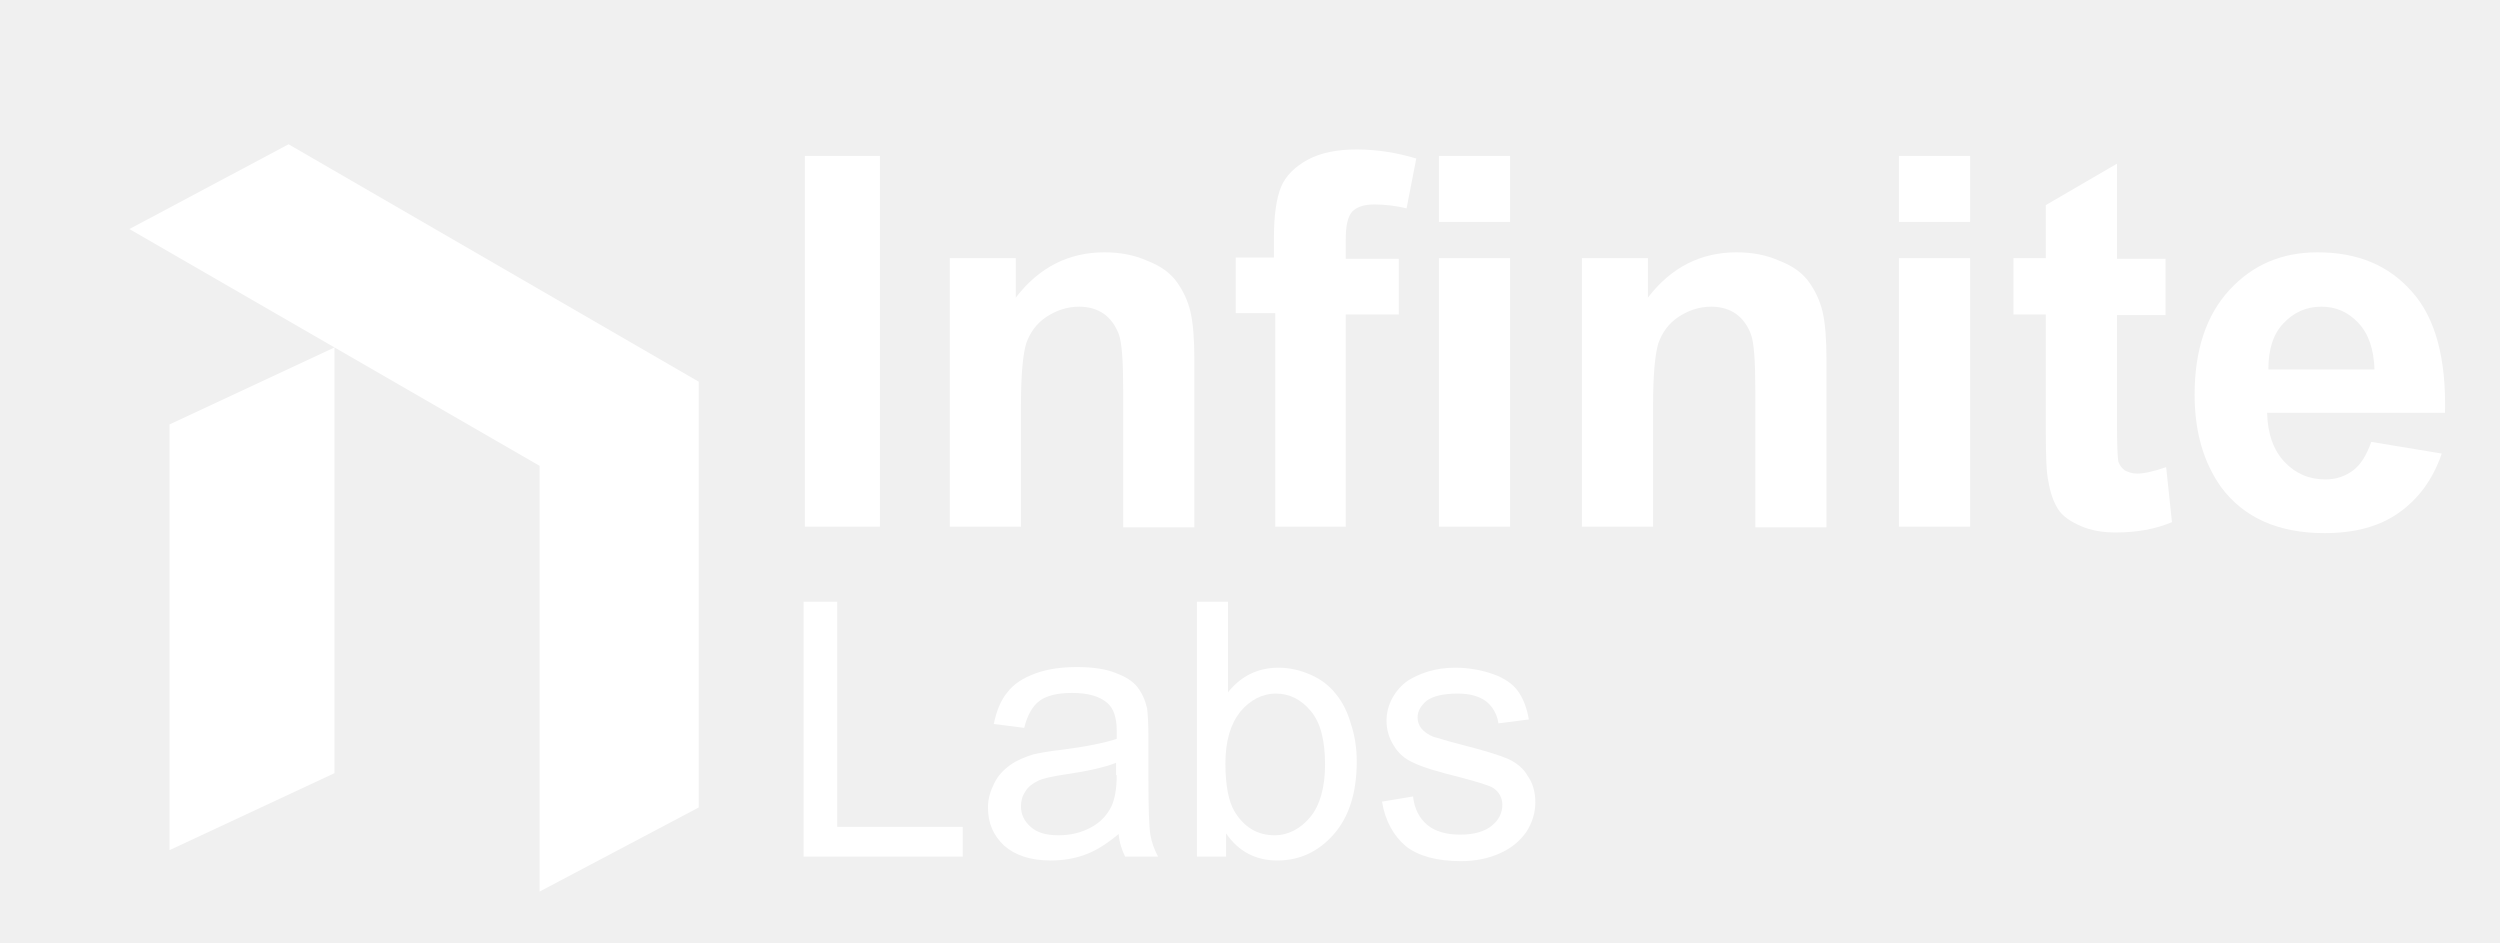
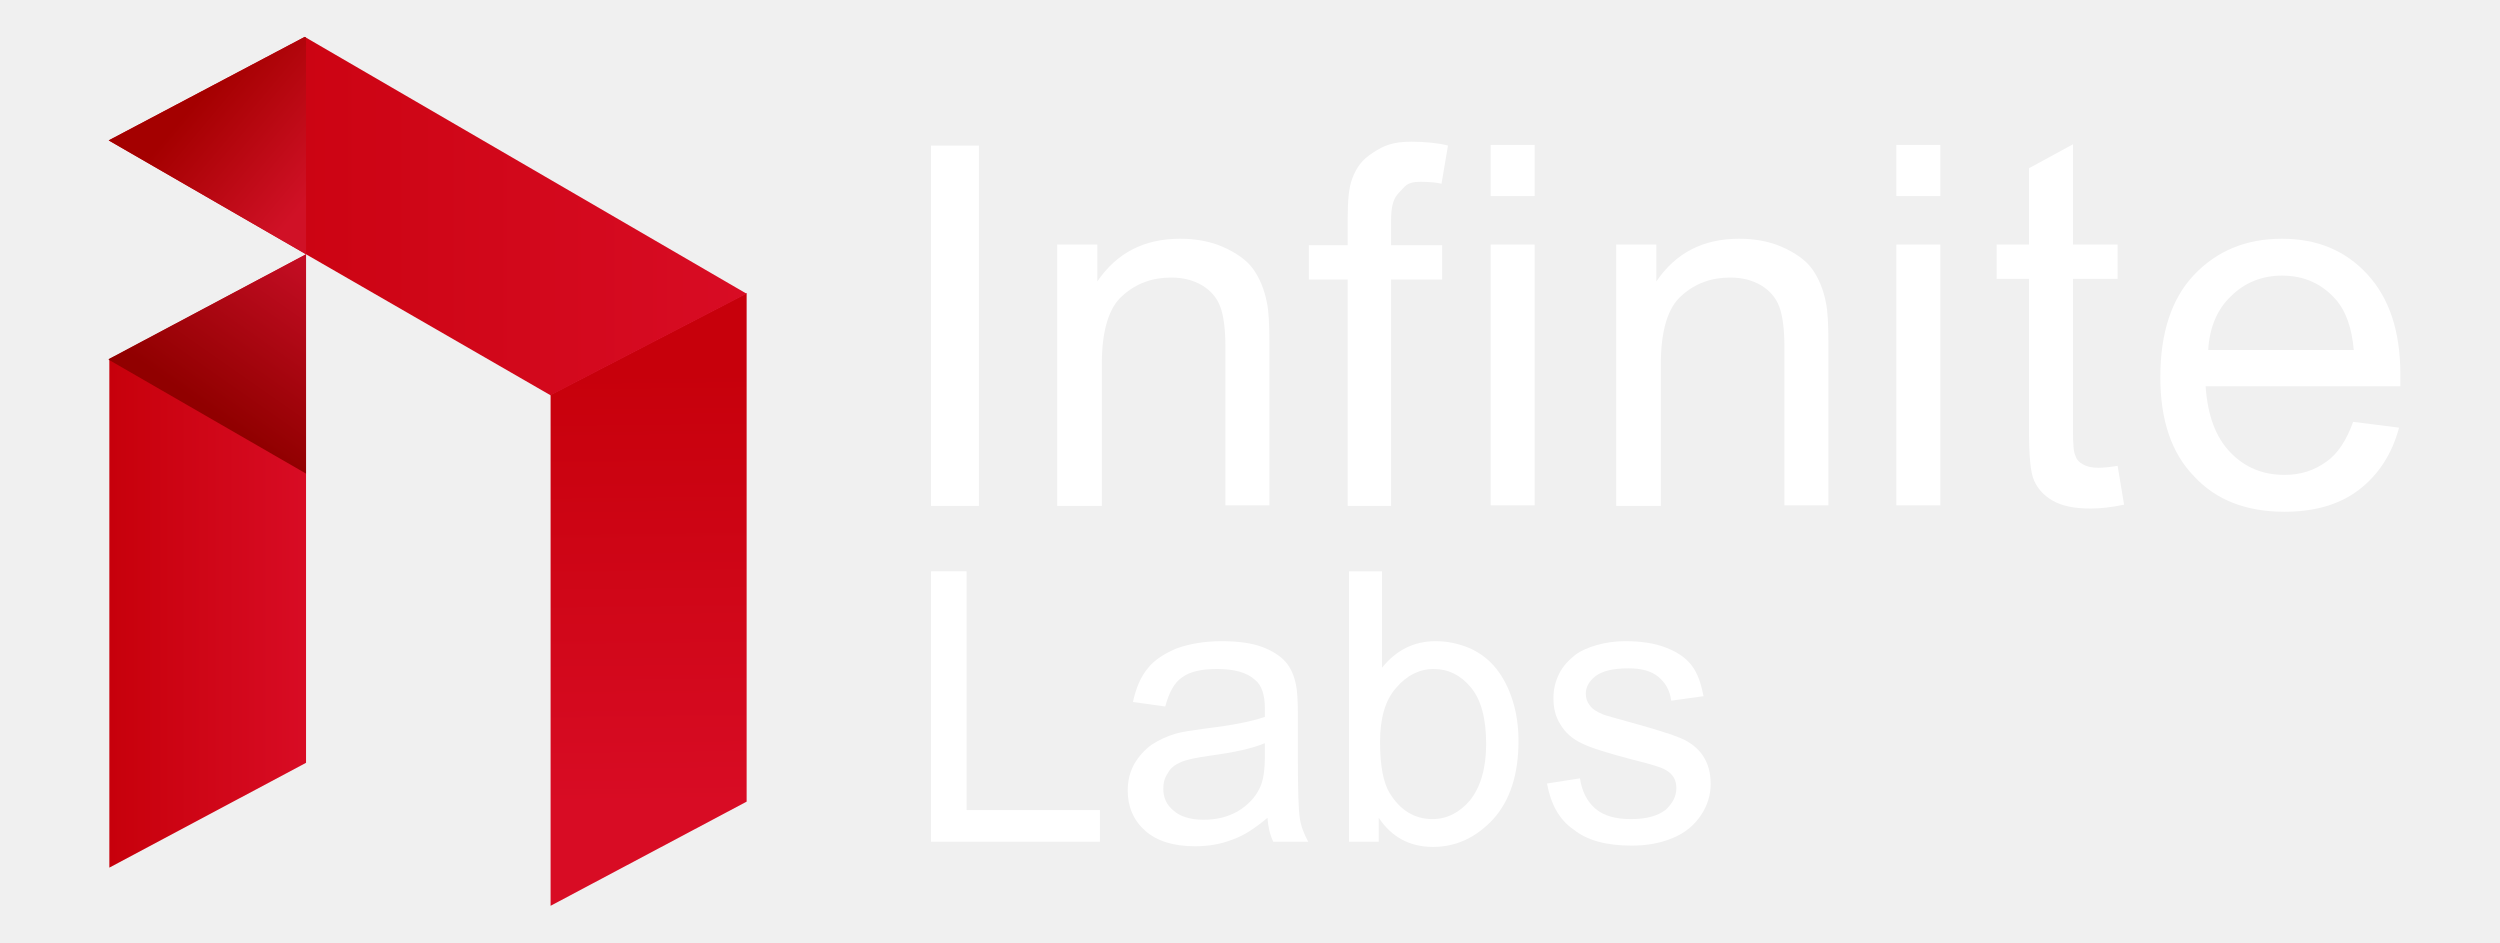
<svg xmlns="http://www.w3.org/2000/svg" version="1.1" id="圖層_1" x="0px" y="0px" viewBox="0 0 386.4 145.7" style="enable-background:new 0 0 386.4 145.7;" xml:space="preserve">
  <style type="text/css">
- 	.st0{fill:#FFFFFF;}
+ 	.st0{fill:url(#XMLID_130_);}
+ 	.st1{fill:url(#XMLID_131_);}
+ 	.st2{fill:#FFFFFF;}
+ 	.st3{fill:url(#XMLID_132_);}
+ 	.st4{fill:url(#XMLID_135_);}
+ 	.st5{fill:url(#XMLID_137_);}
</style>
-   <g id="XMLID_1_">
-     <rect id="XMLID_223_" x="124.4" y="24.1" class="st0" width="11.6" height="57.3" />
-     <path id="XMLID_224_" class="st0" d="M181.9,43.6c-1-1.4-2.5-2.5-4.6-3.3c-2-0.9-4.2-1.3-6.6-1.3c-5.5,0-10.1,2.3-13.7,7v-6.1   h-10.2v41.5h11V62.6c0-4.6,0.3-7.8,0.8-9.5c0.6-1.7,1.6-3.1,3.1-4.1c1.5-1,3.2-1.6,5.1-1.6c1.5,0,2.8,0.4,3.8,1.1s1.8,1.8,2.3,3.1   c0.5,1.3,0.7,4.2,0.7,8.7v21.2h11V55.6c0-3.2-0.2-5.7-0.6-7.4C183.6,46.5,182.9,45,181.9,43.6z" />
-     <path id="XMLID_225_" class="st0" d="M197,81.4h11V48.6h8.2v-8.6H208V37c0-2.1,0.3-3.5,1-4.3c0.7-0.7,1.8-1.1,3.4-1.1   c1.6,0,3.3,0.2,5,0.6l1.5-7.7c-3-0.9-6.1-1.4-9.2-1.4c-3,0-5.6,0.5-7.6,1.6c-2,1.1-3.4,2.5-4.1,4.2c-0.7,1.7-1.1,4.3-1.1,7.8v3.1   H191v8.6h6.1V81.4z" />
-     <rect id="XMLID_226_" x="222.4" y="39.9" class="st0" width="11" height="41.5" />
-     <rect id="XMLID_227_" x="222.4" y="24.1" class="st0" width="11" height="10.2" />
-     <path id="XMLID_228_" class="st0" d="M279.6,43.6c-1-1.4-2.5-2.5-4.6-3.3c-2-0.9-4.2-1.3-6.6-1.3c-5.5,0-10.1,2.3-13.7,7v-6.1   h-10.2v41.5h11V62.6c0-4.6,0.3-7.8,0.8-9.5c0.6-1.7,1.6-3.1,3.1-4.1c1.5-1,3.2-1.6,5.1-1.6c1.5,0,2.8,0.4,3.8,1.1s1.8,1.8,2.3,3.1   c0.5,1.3,0.7,4.2,0.7,8.7v21.2h11V55.6c0-3.2-0.2-5.7-0.6-7.4C281.3,46.5,280.6,45,279.6,43.6z" />
-     <rect id="XMLID_229_" x="293.5" y="24.1" class="st0" width="11" height="10.2" />
-     <rect id="XMLID_230_" x="293.5" y="39.9" class="st0" width="11" height="41.5" />
-     <path id="XMLID_231_" class="st0" d="M330.3,73.2c-0.7,0-1.3-0.2-1.9-0.5c-0.5-0.4-0.8-0.8-1-1.4c-0.1-0.6-0.2-2.5-0.2-5.9V48.7   h7.5v-8.7h-7.5V25.3l-11,6.4v8.2h-5v8.7h5v18.1c0,3.9,0.1,6.5,0.4,7.7c0.3,1.8,0.8,3.2,1.5,4.3c0.7,1.1,1.9,1.9,3.5,2.6   c1.6,0.7,3.4,1,5.4,1c3.2,0,6.1-0.5,8.7-1.6l-0.9-8.5C332.8,72.9,331.3,73.2,330.3,73.2z" />
-     <path id="XMLID_234_" class="st0" d="M363.7,72.7c-1.2,0.9-2.6,1.4-4.3,1.4c-2.5,0-4.6-0.9-6.3-2.7c-1.7-1.8-2.6-4.3-2.7-7.6h27.5   c0.2-8.4-1.5-14.7-5.1-18.7c-3.6-4.1-8.4-6.1-14.6-6.1c-5.5,0-10,1.9-13.6,5.8c-3.6,3.9-5.4,9.3-5.4,16.2c0,5.8,1.4,10.5,4.1,14.3   c3.5,4.7,8.8,7.1,16,7.1c4.6,0,8.4-1,11.4-3.1c3-2.1,5.3-5.1,6.7-9.2l-10.9-1.8C365.8,70.3,364.9,71.8,363.7,72.7z M352.9,50   c1.6-1.7,3.5-2.6,5.9-2.6c2.2,0,4.1,0.8,5.7,2.5c1.6,1.7,2.4,4.1,2.5,7.2h-16.4C350.6,54.1,351.3,51.7,352.9,50z" />
-     <polygon id="XMLID_235_" class="st0" points="129.4,93 124.2,93 124.2,132.4 148.8,132.4 148.8,127.8 129.4,127.8  " />
-     <path id="XMLID_238_" class="st0" d="M177.5,120.4V114c0-2.2-0.1-3.6-0.2-4.5c-0.3-1.3-0.8-2.4-1.5-3.3c-0.7-0.9-1.8-1.6-3.4-2.2   c-1.5-0.6-3.5-0.9-5.9-0.9c-2.5,0-4.6,0.3-6.5,1c-1.9,0.7-3.3,1.6-4.3,2.9c-1,1.2-1.7,2.9-2.1,4.9l4.7,0.6c0.5-2,1.3-3.4,2.4-4.2   c1.1-0.8,2.8-1.2,5-1.2c2.4,0,4.3,0.5,5.5,1.6c0.9,0.8,1.4,2.2,1.4,4.2c0,0.2,0,0.6,0,1.3c-1.8,0.6-4.7,1.2-8.6,1.7   c-1.9,0.2-3.4,0.5-4.3,0.7c-1.3,0.4-2.5,0.9-3.5,1.6c-1,0.7-1.9,1.6-2.5,2.8c-0.6,1.2-1,2.4-1,3.8c0,2.4,0.8,4.3,2.5,5.9   c1.7,1.5,4.1,2.3,7.2,2.3c1.9,0,3.7-0.3,5.3-0.9c1.7-0.6,3.4-1.7,5.2-3.2c0.1,1.3,0.5,2.5,1,3.5h5.1c-0.6-1.1-1-2.2-1.2-3.4   C177.6,127.8,177.5,124.9,177.5,120.4z M172.6,119.8c0,2.1-0.3,3.7-0.8,4.8c-0.7,1.4-1.7,2.5-3.2,3.3c-1.5,0.8-3.1,1.2-5,1.2   c-1.9,0-3.3-0.4-4.3-1.3c-1-0.9-1.5-1.9-1.5-3.2c0-0.8,0.2-1.6,0.7-2.3c0.4-0.7,1.1-1.2,1.9-1.6c0.8-0.4,2.2-0.7,4.2-1   c3.5-0.5,6.1-1.1,7.9-1.8V119.8z" />
-     <path id="XMLID_241_" class="st0" d="M206.5,107.3c-1-1.3-2.3-2.3-3.9-3c-1.6-0.7-3.2-1.1-5-1.1c-3.2,0-5.8,1.3-7.8,3.8V93H185   v39.4h4.5v-3.6c1.9,2.8,4.6,4.2,7.9,4.2c3.4,0,6.3-1.3,8.7-4c2.4-2.7,3.6-6.5,3.6-11.3c0-2.1-0.3-4-0.9-5.8   C208.3,110.1,207.5,108.5,206.5,107.3z M202.5,126.3c-1.5,1.8-3.4,2.8-5.5,2.8c-2.6,0-4.7-1.2-6.2-3.7c-0.9-1.5-1.4-4-1.4-7.4   c0-3.5,0.8-6.1,2.3-8c1.5-1.8,3.4-2.8,5.5-2.8c2.1,0,3.9,0.9,5.4,2.7c1.5,1.8,2.2,4.5,2.2,8.3C204.8,121.7,204,124.5,202.5,126.3z" />
-     <path id="XMLID_242_" class="st0" d="M233.1,117.3c-1.4-0.6-3.7-1.3-7.2-2.2c-2.4-0.6-3.8-1.1-4.3-1.2c-0.8-0.3-1.5-0.8-1.9-1.3   c-0.4-0.5-0.6-1.1-0.6-1.7c0-1,0.5-1.8,1.4-2.6c1-0.7,2.5-1.1,4.8-1.1c1.9,0,3.3,0.4,4.4,1.2c1,0.8,1.7,2,1.9,3.4l4.7-0.6   c-0.3-1.8-0.9-3.3-1.7-4.4c-0.8-1.1-2.1-2-3.8-2.6s-3.7-1-5.9-1c-1.5,0-2.9,0.2-4.2,0.6c-1.3,0.4-2.3,0.9-3.1,1.4   c-1,0.7-1.8,1.6-2.4,2.7c-0.6,1.1-0.9,2.3-0.9,3.5c0,1.4,0.4,2.7,1.1,3.8c0.7,1.2,1.7,2.1,3.1,2.7c1.4,0.7,3.8,1.4,7.4,2.3   c2.6,0.7,4.3,1.2,4.9,1.6c0.9,0.6,1.4,1.5,1.4,2.6c0,1.2-0.5,2.3-1.6,3.2c-1.1,0.9-2.7,1.4-4.9,1.4c-2.2,0-3.9-0.5-5.1-1.5   c-1.2-1-2-2.5-2.2-4.4l-4.8,0.8c0.5,3,1.8,5.3,3.7,6.9c1.9,1.5,4.8,2.3,8.5,2.3c2.2,0,4.2-0.4,6-1.2c1.8-0.8,3.1-1.9,4.1-3.3   c0.9-1.4,1.4-2.9,1.4-4.6c0-1.6-0.4-3-1.2-4.1C235.5,118.8,234.4,117.9,233.1,117.3z" />
-     <polygon id="XMLID_243_" class="st0" points="20,35.4 51.7,53.7 26.2,65.6 26.2,131.4 51.7,119.5 51.7,53.7 83.4,72 83.4,137.8    108,124.8 108,59 44.6,22.3  " />
+   <g id="XMLID_127_">
+     <g id="XMLID_128_">
+       <g id="XMLID_129_">
+         <g id="XMLID_168_">
+           <linearGradient id="XMLID_130_" gradientUnits="userSpaceOnUse" x1="16.854" y1="86.684" x2="47.321" y2="86.684">
+             <stop offset="0" style="stop-color:#C7000B" />
+             <stop offset="1" style="stop-color:#D80C24" />
+           </linearGradient>
+           <polygon id="XMLID_143_" class="st0" points="47.3,39.3 47.3,117.9 16.9,134.1 16.9,55.5     " />
+         </g>
+         <g id="XMLID_165_">
+           <g id="XMLID_166_">
+             <linearGradient id="XMLID_131_" gradientUnits="userSpaceOnUse" x1="32.605" y1="63.601" x2="48.157" y2="41.384">
+               <stop offset="0" style="stop-color:#910000" />
+               <stop offset="1" style="stop-color:#C30D23" />
+             </linearGradient>
+             <polygon id="XMLID_125_" class="st1" points="16.8,55.6 47.3,73.2 47.3,39.3 16.8,55.5      " />
+           </g>
+         </g>
+         <g id="XMLID_145_">
+           <path id="XMLID_163_" class="st2" d="M143.9,78.2V22.5h7.4v55.7H143.9z" />
+           <path id="XMLID_161_" class="st2" d="M163.4,78.2V37.8h6.2v5.7c3-4.4,7.2-6.6,12.8-6.6c2.4,0,4.7,0.4,6.7,1.3      c2,0.9,3.6,2,4.6,3.4c1,1.4,1.7,3.1,2.1,5.1c0.3,1.3,0.4,3.5,0.4,6.6v24.8h-6.8V53.6c0-2.8-0.3-4.9-0.8-6.2      c-0.5-1.4-1.5-2.5-2.8-3.3c-1.4-0.8-2.9-1.2-4.8-1.2c-2.9,0-5.4,0.9-7.5,2.8c-2.1,1.8-3.2,5.4-3.2,10.5v22H163.4z" />
+           <path id="XMLID_159_" class="st2" d="M208.3,78.2v-35h-6v-5.3h6v-4.3c0-2.7,0.2-4.7,0.7-6c0.7-1.8,1.5-2.9,3.2-4      c1.7-1.1,3-1.7,6-1.7c1.9,0,4.1,0.2,5.6,0.6l-1,5.9c-0.7-0.2-2-0.3-3.3-0.3c-2.1,0-2.3,0.7-3.2,1.6c-0.9,0.9-1.3,2-1.3,4.5v3.7      h7.9v5.3h-7.9v35H208.3z" />
+           <path id="XMLID_156_" class="st2" d="M230.4,30.3v-7.9h6.8v7.9H230.4z M230.4,78.2V37.8h6.8v40.3H230.4z" />
+           <path id="XMLID_154_" class="st2" d="M249.8,78.2V37.8h6.2v5.7c3-4.4,7.2-6.6,12.8-6.6c2.4,0,4.7,0.4,6.7,1.3      c2,0.9,3.6,2,4.6,3.4c1,1.4,1.7,3.1,2.1,5.1c0.3,1.3,0.4,3.5,0.4,6.6v24.8h-6.8V53.6c0-2.8-0.3-4.9-0.8-6.2      c-0.5-1.4-1.5-2.5-2.8-3.3c-1.4-0.8-2.9-1.2-4.8-1.2c-2.9,0-5.4,0.9-7.5,2.8c-2.1,1.8-3.2,5.4-3.2,10.5v22H249.8z" />
+           <path id="XMLID_151_" class="st2" d="M293.1,30.3v-7.9h6.8v7.9H293.1z M293.1,78.2V37.8h6.8v40.3H293.1z" />
+           <path id="XMLID_149_" class="st2" d="M327.3,72l1,6c-1.9,0.4-3.6,0.6-5.2,0.6c-2.5,0-4.4-0.4-5.8-1.2c-1.4-0.8-2.3-1.8-2.9-3.1      c-0.6-1.3-0.8-4-0.8-8.1V43.1h-5v-5.3h5V26l6.8-3.7v15.5h6.9v5.3h-6.9v23.6c0,2,0.1,3.2,0.4,3.8c0.2,0.6,0.6,1,1.2,1.3      c0.5,0.3,1.3,0.5,2.3,0.5C325.1,72.3,326.1,72.2,327.3,72z" />
+           <path id="XMLID_146_" class="st2" d="M363.7,65.2l7.1,0.9c-1.1,4.1-3.2,7.3-6.2,9.6c-3,2.3-6.9,3.4-11.5,3.4      c-5.9,0-10.6-1.8-14-5.5c-3.5-3.6-5.2-8.7-5.2-15.3c0-6.8,1.7-12.1,5.2-15.8c3.5-3.7,8-5.6,13.6-5.6c5.4,0,9.8,1.8,13.2,5.5      c3.4,3.7,5.1,8.8,5.1,15.5c0,0.4,0,1,0,1.8h-30.1c0.3,4.4,1.5,7.8,3.8,10.2c2.3,2.4,5.1,3.5,8.4,3.5c2.5,0,4.6-0.7,6.4-2      C361.3,70.2,362.7,68,363.7,65.2z M341.3,54.1h22.5c-0.3-3.4-1.2-5.9-2.6-7.6c-2.2-2.6-5-3.9-8.5-3.9c-3.1,0-5.8,1.1-7.9,3.2      C342.7,47.8,341.5,50.6,341.3,54.1z" />
+         </g>
+         <g id="XMLID_133_">
+           <path id="XMLID_142_" class="st2" d="M143.9,130.1V88.3h5.5v36.9h20.6v4.9H143.9z" />
+           <path id="XMLID_139_" class="st2" d="M195.9,126.4c-1.9,1.6-3.7,2.8-5.5,3.4c-1.8,0.7-3.7,1-5.7,1c-3.3,0-5.9-0.8-7.7-2.4      c-1.8-1.6-2.7-3.7-2.7-6.2c0-1.5,0.3-2.8,1-4.1c0.7-1.2,1.6-2.2,2.7-3c1.1-0.7,2.3-1.3,3.7-1.7c1-0.3,2.5-0.5,4.6-0.8      c4.2-0.5,7.2-1.1,9.2-1.8c0-0.7,0-1.2,0-1.3c0-2.1-0.5-3.6-1.5-4.4c-1.3-1.2-3.3-1.7-5.9-1.7c-2.4,0-4.2,0.4-5.4,1.3      c-1.2,0.8-2,2.3-2.6,4.5l-5-0.7c0.5-2.2,1.2-3.9,2.3-5.2c1-1.3,2.6-2.3,4.5-3.1c2-0.7,4.3-1.1,6.9-1.1c2.6,0,4.7,0.3,6.3,0.9      c1.6,0.6,2.8,1.4,3.6,2.3c0.8,0.9,1.3,2.1,1.6,3.5c0.2,0.9,0.3,2.5,0.3,4.7v6.9c0,4.8,0.1,7.8,0.3,9.1c0.2,1.3,0.7,2.5,1.3,3.6      h-5.4C196.3,129.1,196,127.8,195.9,126.4z M195.4,114.9c-1.9,0.8-4.7,1.4-8.4,1.9c-2.1,0.3-3.6,0.6-4.5,1      c-0.9,0.4-1.6,0.9-2,1.7c-0.5,0.7-0.7,1.5-0.7,2.4c0,1.4,0.5,2.5,1.6,3.4c1,0.9,2.6,1.4,4.6,1.4c2,0,3.7-0.4,5.3-1.3      c1.5-0.9,2.7-2.1,3.4-3.6c0.6-1.2,0.8-2.9,0.8-5.1V114.9z" />
+           <path id="XMLID_136_" class="st2" d="M213.3,130.1h-4.8V88.3h5.1v14.9c2.2-2.7,4.9-4.1,8.3-4.1c1.9,0,3.6,0.4,5.3,1.1      c1.7,0.8,3,1.8,4.1,3.2c1.1,1.4,1.9,3,2.5,4.9c0.6,1.9,0.9,4,0.9,6.2c0,5.2-1.3,9.2-3.9,12.1c-2.6,2.8-5.7,4.3-9.3,4.3      c-3.6,0-6.4-1.5-8.4-4.5V130.1z M213.3,114.7c0,3.6,0.5,6.3,1.5,7.9c1.6,2.6,3.8,4,6.6,4c2.2,0,4.2-1,5.8-2.9      c1.6-2,2.5-4.9,2.5-8.7c0-4-0.8-6.9-2.4-8.8c-1.6-1.9-3.5-2.8-5.7-2.8c-2.2,0-4.2,1-5.8,2.9C214.1,108.2,213.3,111,213.3,114.7z      " />
+           <path id="XMLID_134_" class="st2" d="M239.1,121.1l5.1-0.8c0.3,2,1.1,3.6,2.4,4.7c1.3,1.1,3.1,1.6,5.5,1.6      c2.4,0,4.1-0.5,5.3-1.4c1.1-1,1.7-2.1,1.7-3.4c0-1.2-0.5-2.1-1.5-2.7c-0.7-0.5-2.5-1-5.3-1.7c-3.8-1-6.4-1.8-7.8-2.5      c-1.5-0.7-2.6-1.7-3.3-2.9c-0.8-1.2-1.1-2.6-1.1-4.1c0-1.4,0.3-2.6,0.9-3.8s1.5-2.1,2.5-2.9c0.8-0.6,1.9-1.1,3.3-1.5      c1.4-0.4,2.9-0.6,4.4-0.6c2.4,0,4.5,0.3,6.3,1c1.8,0.7,3.1,1.6,4,2.8c0.9,1.2,1.4,2.7,1.8,4.7l-5,0.7c-0.2-1.6-0.9-2.8-2-3.7      c-1.1-0.9-2.6-1.3-4.6-1.3c-2.4,0-4,0.4-5.1,1.2c-1,0.8-1.5,1.7-1.5,2.7c0,0.7,0.2,1.3,0.6,1.8c0.4,0.6,1.1,1,2,1.4      c0.5,0.2,2,0.6,4.5,1.3c3.6,1,6.2,1.8,7.6,2.4c1.4,0.6,2.6,1.5,3.4,2.7c0.8,1.2,1.2,2.6,1.2,4.4c0,1.7-0.5,3.3-1.5,4.8      c-1,1.5-2.4,2.7-4.3,3.5c-1.9,0.8-4,1.2-6.4,1.2c-3.9,0-6.9-0.8-9-2.5C241,126.7,239.7,124.3,239.1,121.1z" />
+         </g>
+         <linearGradient id="XMLID_132_" gradientUnits="userSpaceOnUse" x1="99.801" y1="57.248" x2="100.604" y2="124.659">
+           <stop offset="0" style="stop-color:#C7000B" />
+           <stop offset="1" style="stop-color:#D80C24" />
+         </linearGradient>
+         <polygon id="XMLID_107_" class="st3" points="85.1,61 85.1,140 115.4,123.9 115.4,45.3    " />
+         <linearGradient id="XMLID_135_" gradientUnits="userSpaceOnUse" x1="16.765" y1="33.377" x2="115.389" y2="33.377">
+           <stop offset="0" style="stop-color:#C7000B" />
+           <stop offset="1" style="stop-color:#D80C24" />
+         </linearGradient>
+         <polygon id="XMLID_106_" class="st4" points="115.4,45.4 47.1,5.7 16.8,21.7 47.3,39.3 47.3,39.3 47.3,39.3 85.1,61.1 85.1,61.1      115.4,45.4    " />
+         <linearGradient id="XMLID_137_" gradientUnits="userSpaceOnUse" x1="31.888" y1="13.646" x2="49.636" y2="28.436">
+           <stop offset="0" style="stop-color:#A40000" />
+           <stop offset="1" style="stop-color:#D01126" />
+         </linearGradient>
+         <polygon id="XMLID_1_" class="st5" points="16.8,21.7 47.3,39.3 47.3,39.3 47.3,39.3 47.3,39.3 47.3,5.8 47.1,5.7    " />
+       </g>
+     </g>
  </g>
</svg>
